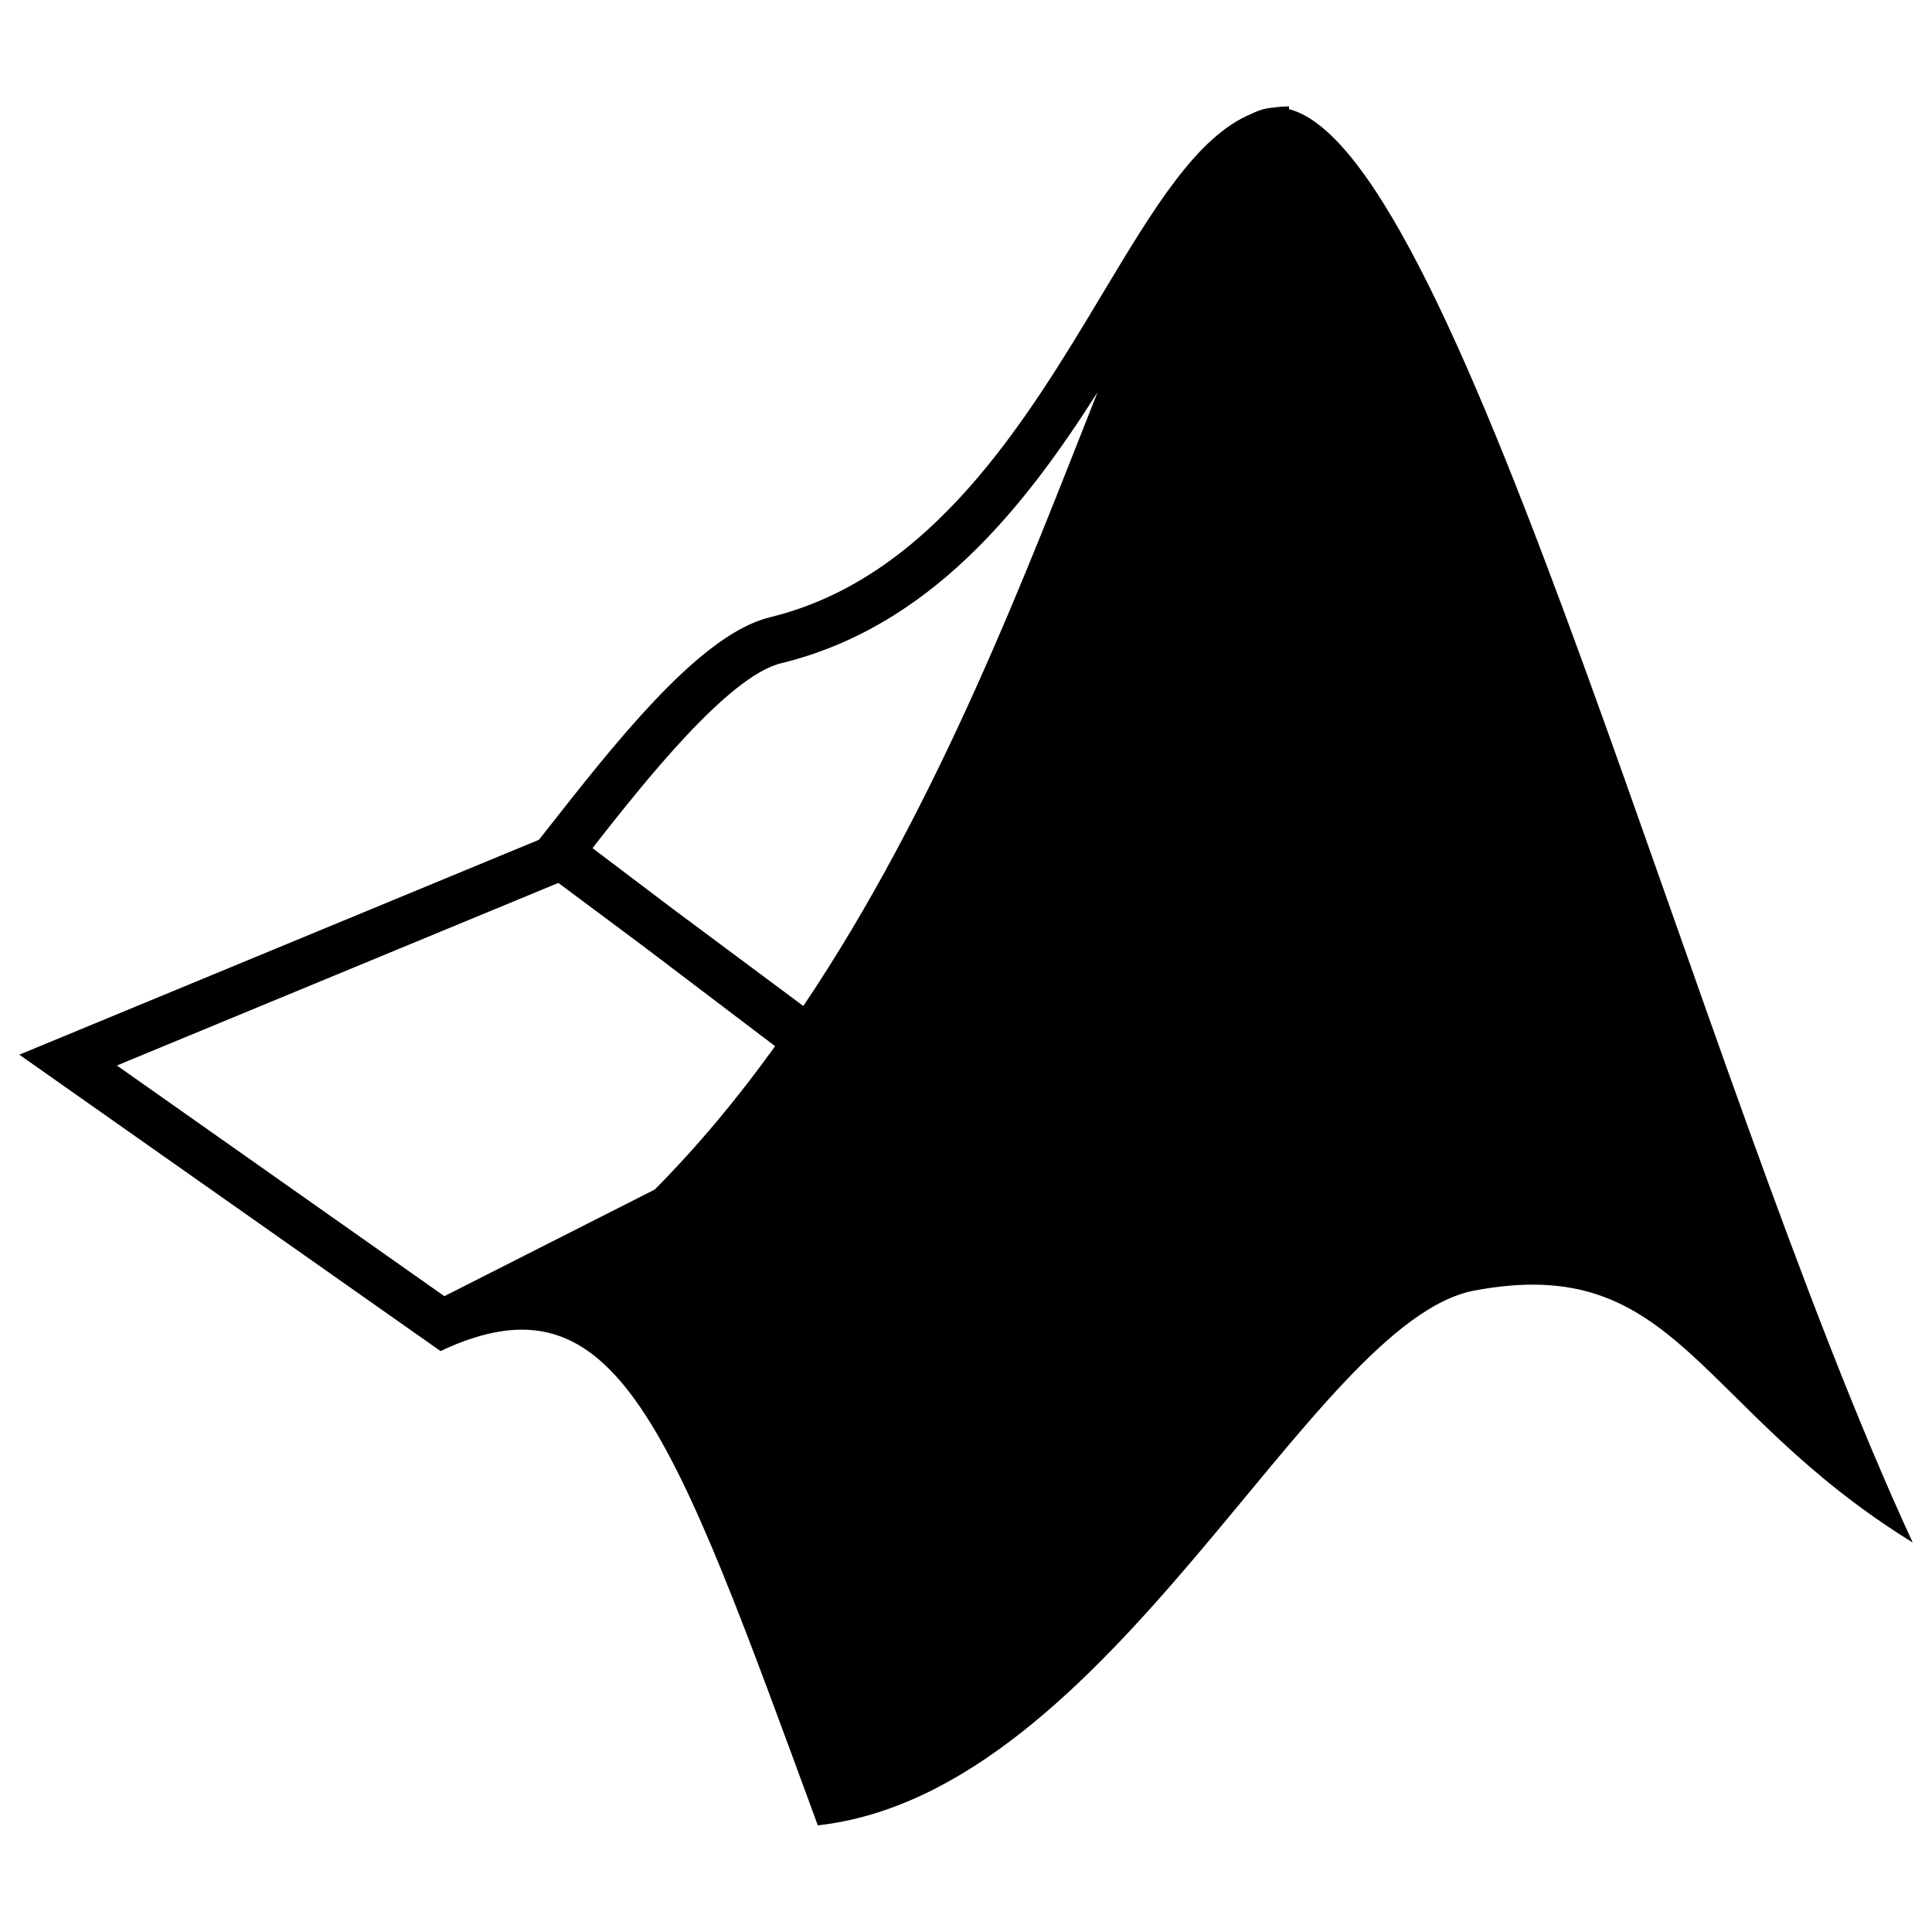
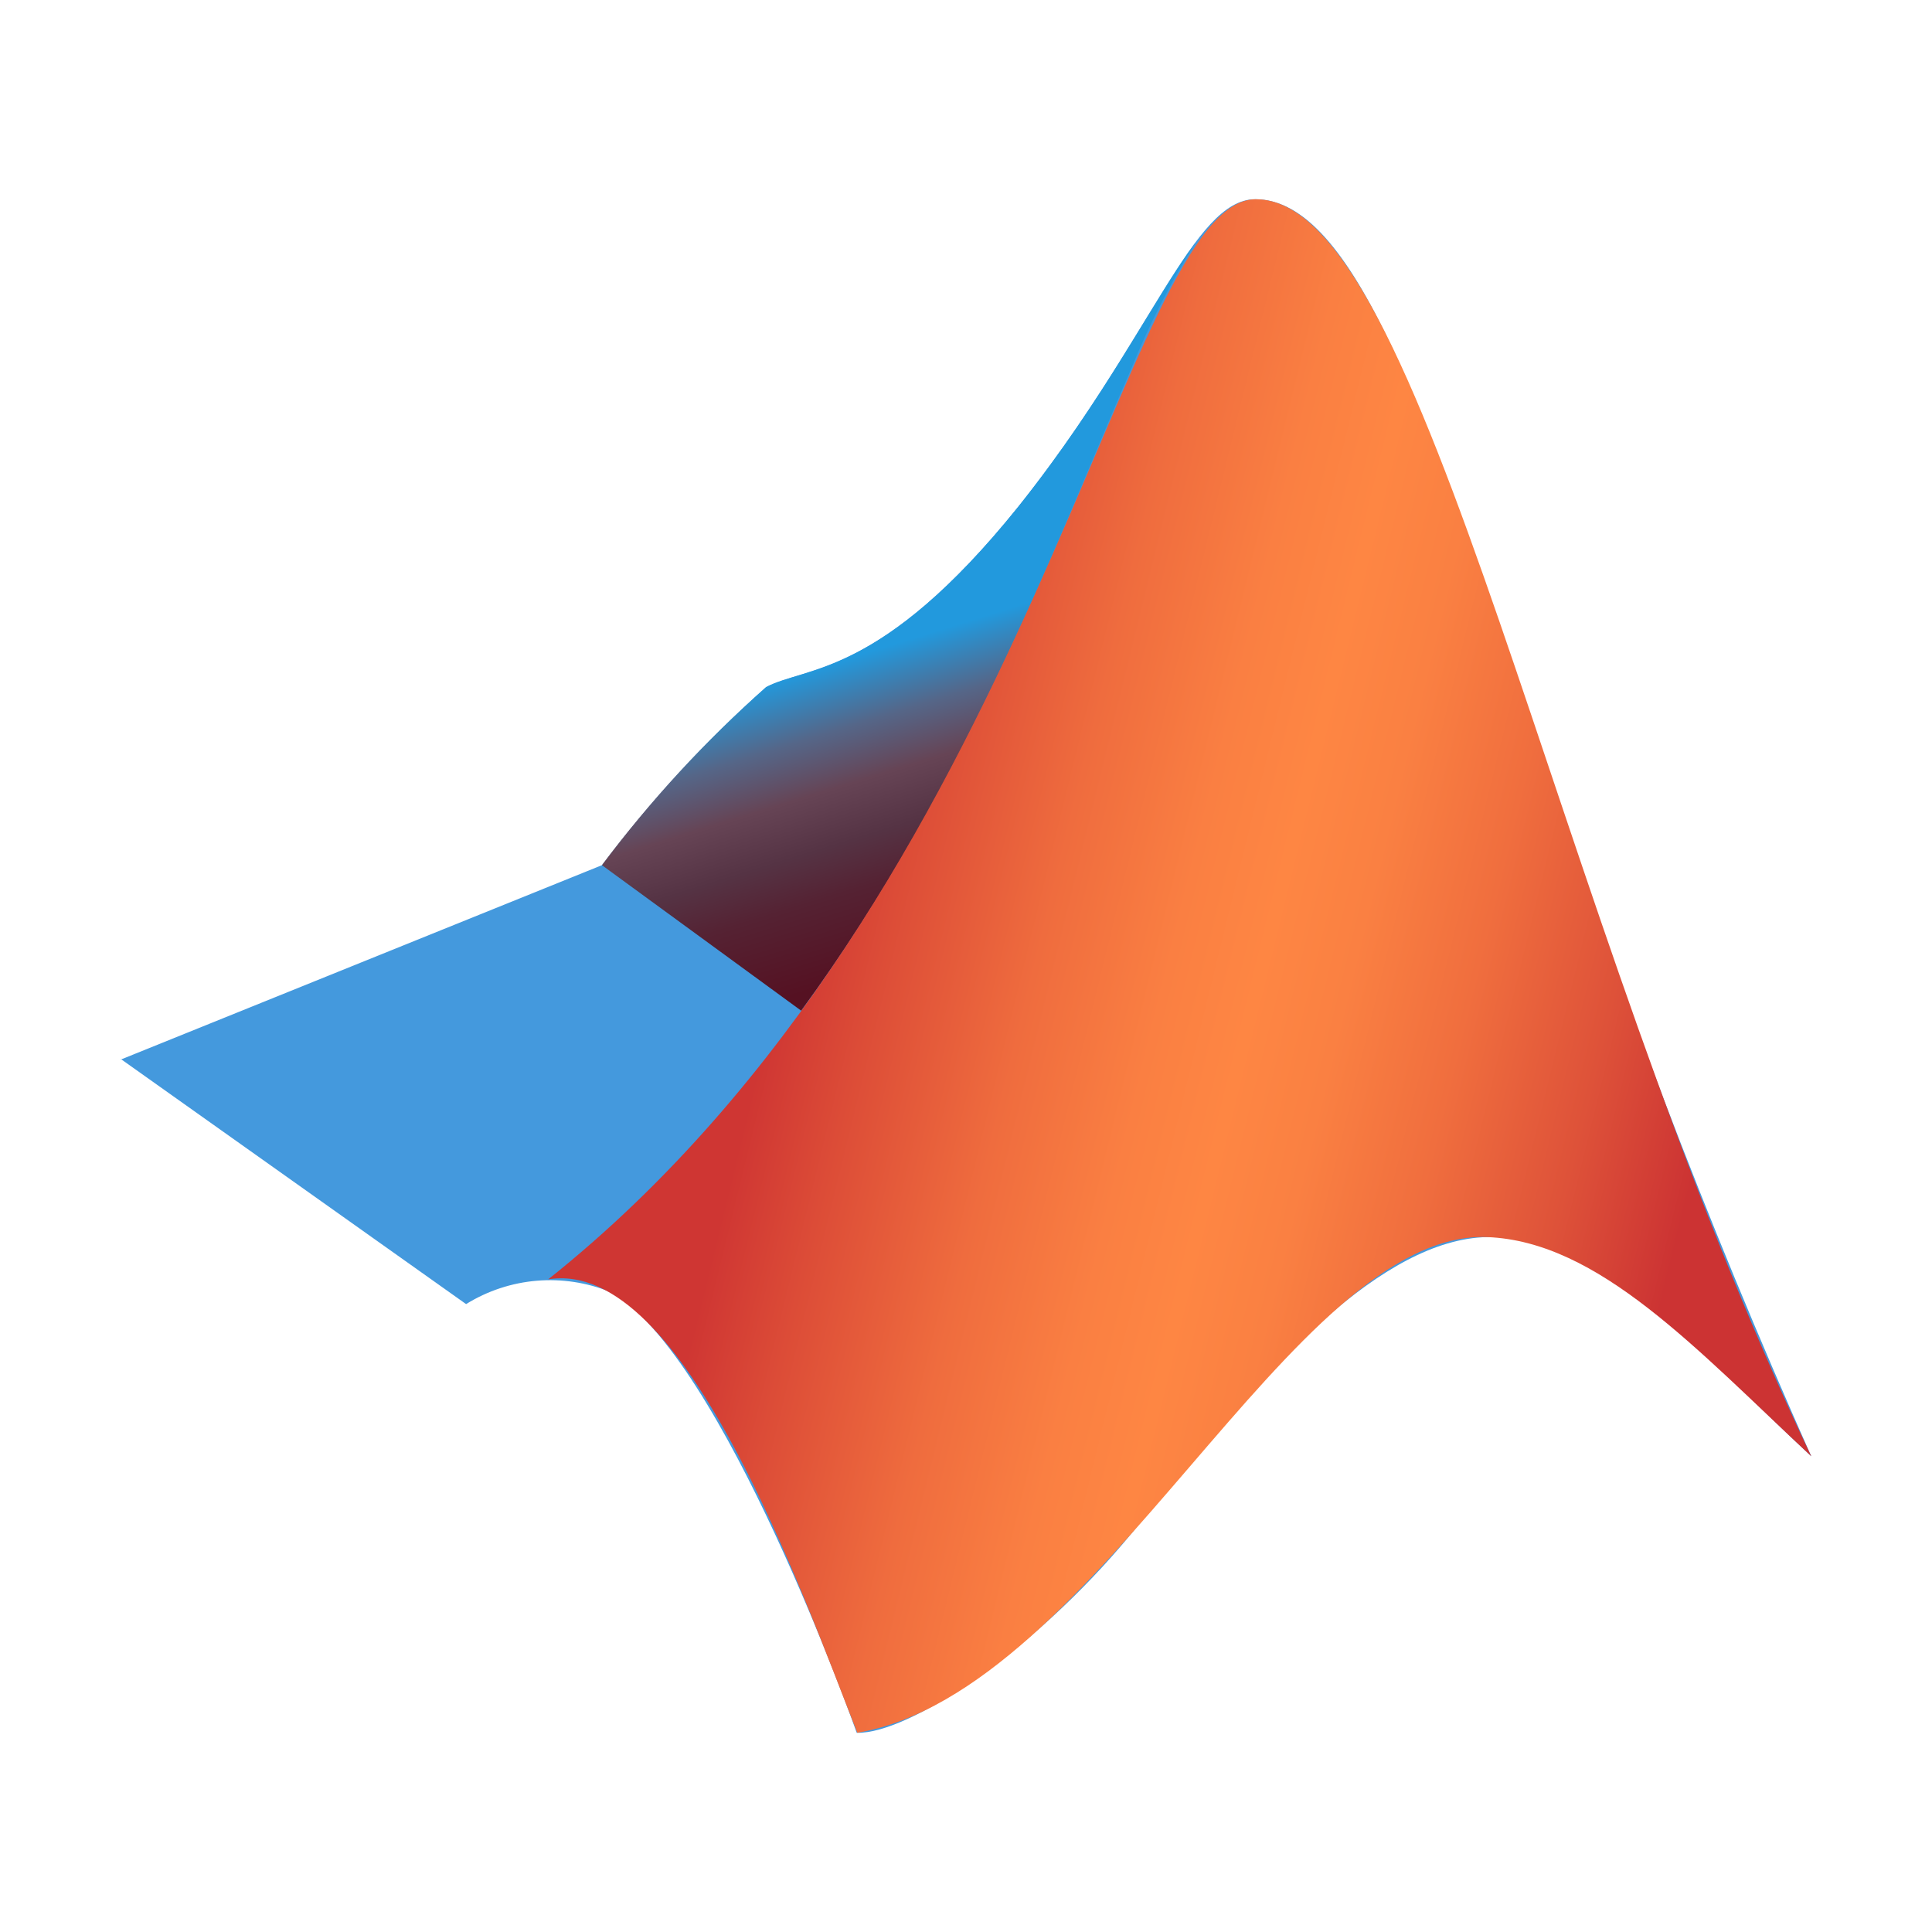
- <svg xmlns="http://www.w3.org/2000/svg" version="1.1" x="0px" y="0px" viewBox="0 0 1000 1000" enable-background="new 0 0 1000 1000" xml:space="preserve">
-   <g>
-     <g id="_x35_151e0c8492e5103c096af88a51fbe2a">
-       <path d="M667.2,56.5l0-1.4c-0.2,0-0.4,0-0.6,0c-2.5,0-5,0.2-7.4,0.6c-3.9,0.2-7.6,1.3-11.4,3.2c-28.2,11.6-50.4,48.5-77.2,93.2c-39.3,65.5-88.2,147-172.1,167.4c-33.1,8.1-72.2,54.9-109.4,102.3c-3.4,4.3-6.5,8.3-9.3,11.8l-0.9,1.1L10,545.9l218,153.4c91.5-43,119.5,39.3,195.3,245.5C575.8,927.8,678.1,684.1,763.1,668c105.4-19.9,114.2,60.8,226.9,130.4C876.8,553.4,756.6,79.4,667.2,56.5z M338.9,615.7L230,670.9L60.5,551.5L289,457l44.3,33l67.9,51.5C382.3,567.8,361.6,592.8,338.9,615.7z M415.8,520.7l-67.6-50.3L306.7,439c0.5-0.7,1.1-1.4,1.6-2.1c23.9-30.4,68.3-86.9,96-93.6c77.1-18.8,125.8-80.5,163.8-140.3C531.5,295.4,486,416.3,415.8,520.7z" />
-     </g>
-   </g>
+ <svg xmlns="http://www.w3.org/2000/svg" viewBox="0 0 32 32">
+   <defs>
+     <linearGradient id="a" x1="16.803" y1="16.631" x2="15.013" y2="22.411" gradientTransform="matrix(1, 0, 0, -1, 0, 32)" gradientUnits="userSpaceOnUse">
+       <stop offset="0" stop-color="#512" />
+       <stop offset="0.23" stop-color="#523" />
+       <stop offset="0.36" stop-color="#534" />
+       <stop offset="0.51" stop-color="#645" />
+       <stop offset="0.66" stop-color="#568" />
+       <stop offset="0.84" stop-color="#29d" />
+     </linearGradient>
+     <linearGradient id="b" x1="29.71" y1="18.983" x2="11.71" y2="14.563" gradientUnits="userSpaceOnUse">
+       <stop offset="0.081" stop-color="#c33" />
+       <stop offset="0.189" stop-color="#de5239" />
+       <stop offset="0.313" stop-color="#f06e3e" />
+       <stop offset="0.421" stop-color="#fa8042" />
+       <stop offset="0.5" stop-color="#fe8643" />
+       <stop offset="0.58" stop-color="#fa7f42" />
+       <stop offset="0.696" stop-color="#ef6c3e" />
+       <stop offset="0.833" stop-color="#dc4c37" />
+       <stop offset="0.916" stop-color="#cf3633" />
+     </linearGradient>
+   </defs>
+   <path d="M2,17.55l7.97-3.22a20.7,20.7,0,0,1,2.72-2.95c.66-.35,1.9-.16,4.17-2.98,2.2-2.75,2.9-5.1,3.93-5.1,1.63,0,2.83,3.52,4.65,8.85A115.629,115.629,0,0,0,30,24.12c-1.9-1.77-3.52-3.68-5.37-3.63-1.72.04-3.63,2.08-5.72,4.7-1.66,2.1-3.86,3.54-4.72,3.51,0,0-2.22-6.28-4.08-7.3a2.641,2.641,0,0,0-2.39.2L2,17.54Z" style="fill:#49d" />
+   <path d="M19.8,4.02c-.67.9-1.48,2.55-2.94,4.38-2.27,2.82-3.5,2.63-4.17,2.98a19.674,19.674,0,0,0-2.72,2.95l3.3,2.41c2.8-3.82,4.3-7.96,5.47-10.64A13.579,13.579,0,0,1,19.8,4.02Z" style="fill:url(#a)" />
+   <path d="M20.8,3.3c-2.18,0-3.67,11.48-11.72,17.89,2.26-.37,4.22,5.24,5.12,7.51,4-.68,7.2-8.33,10.43-8.21,1.85.07,3.47,1.86,5.37,3.63C25.66,15,23.63,3.3,20.8,3.3Z" style="fill:url(#b)" />
</svg>
